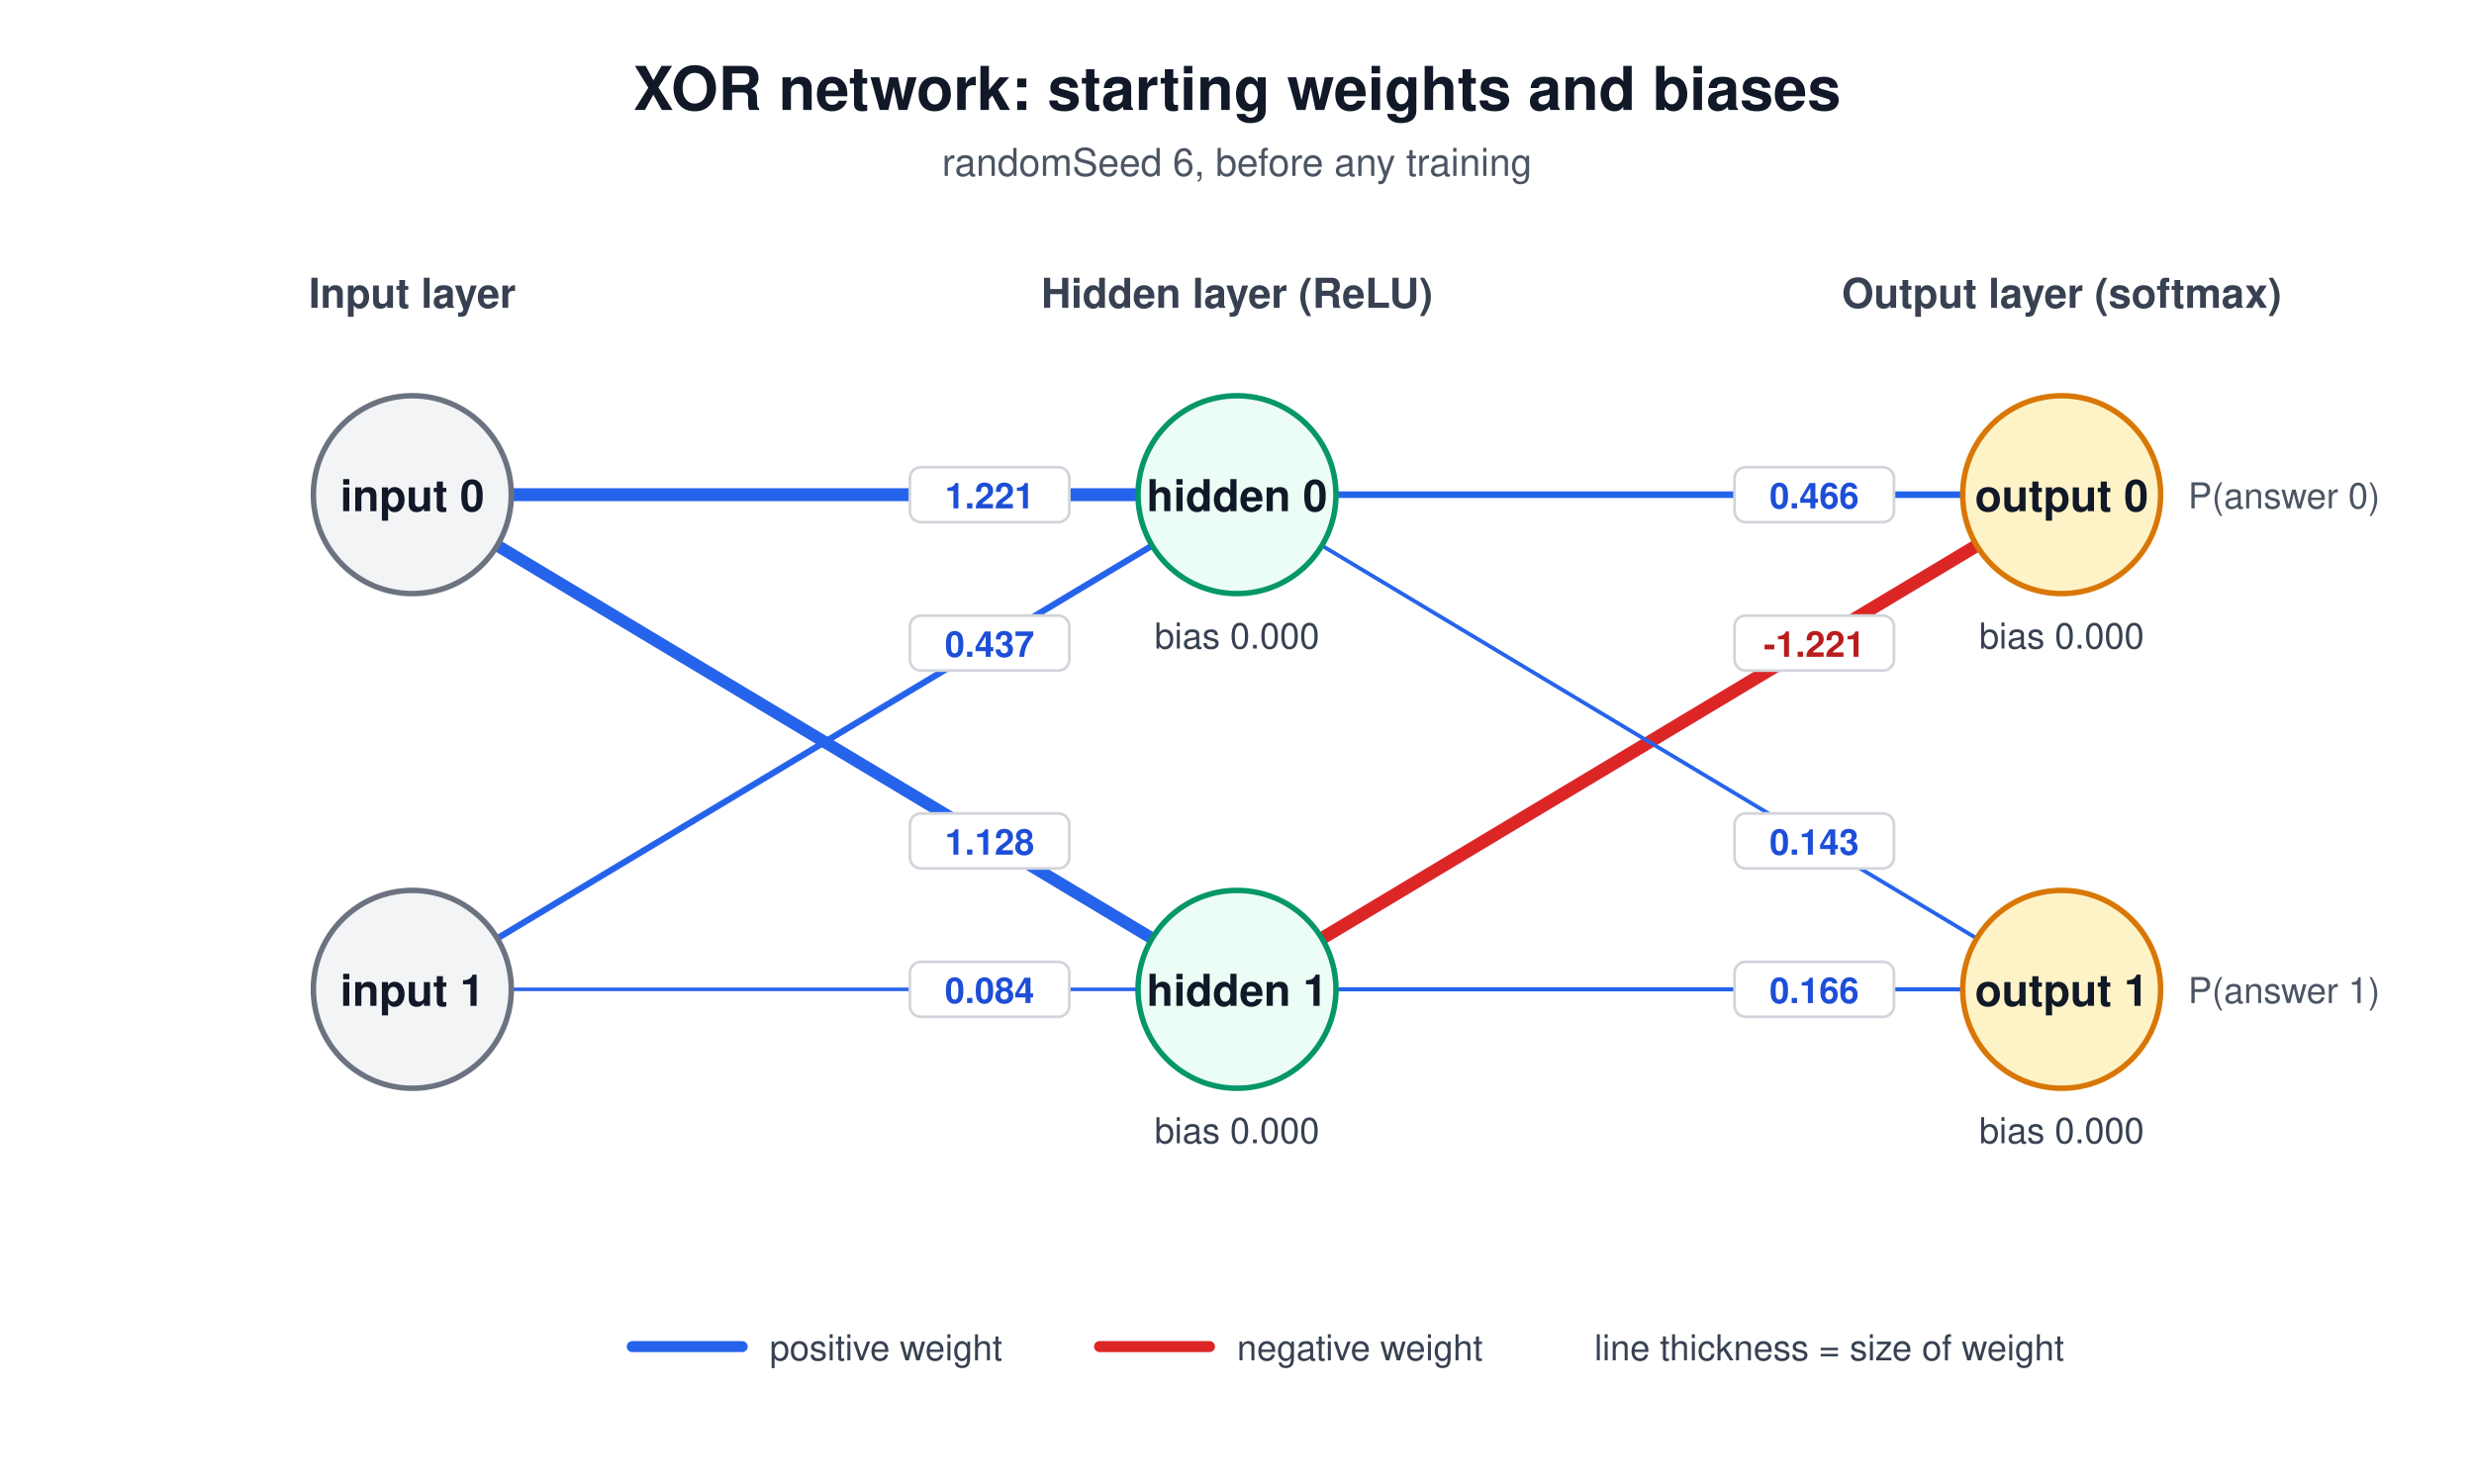
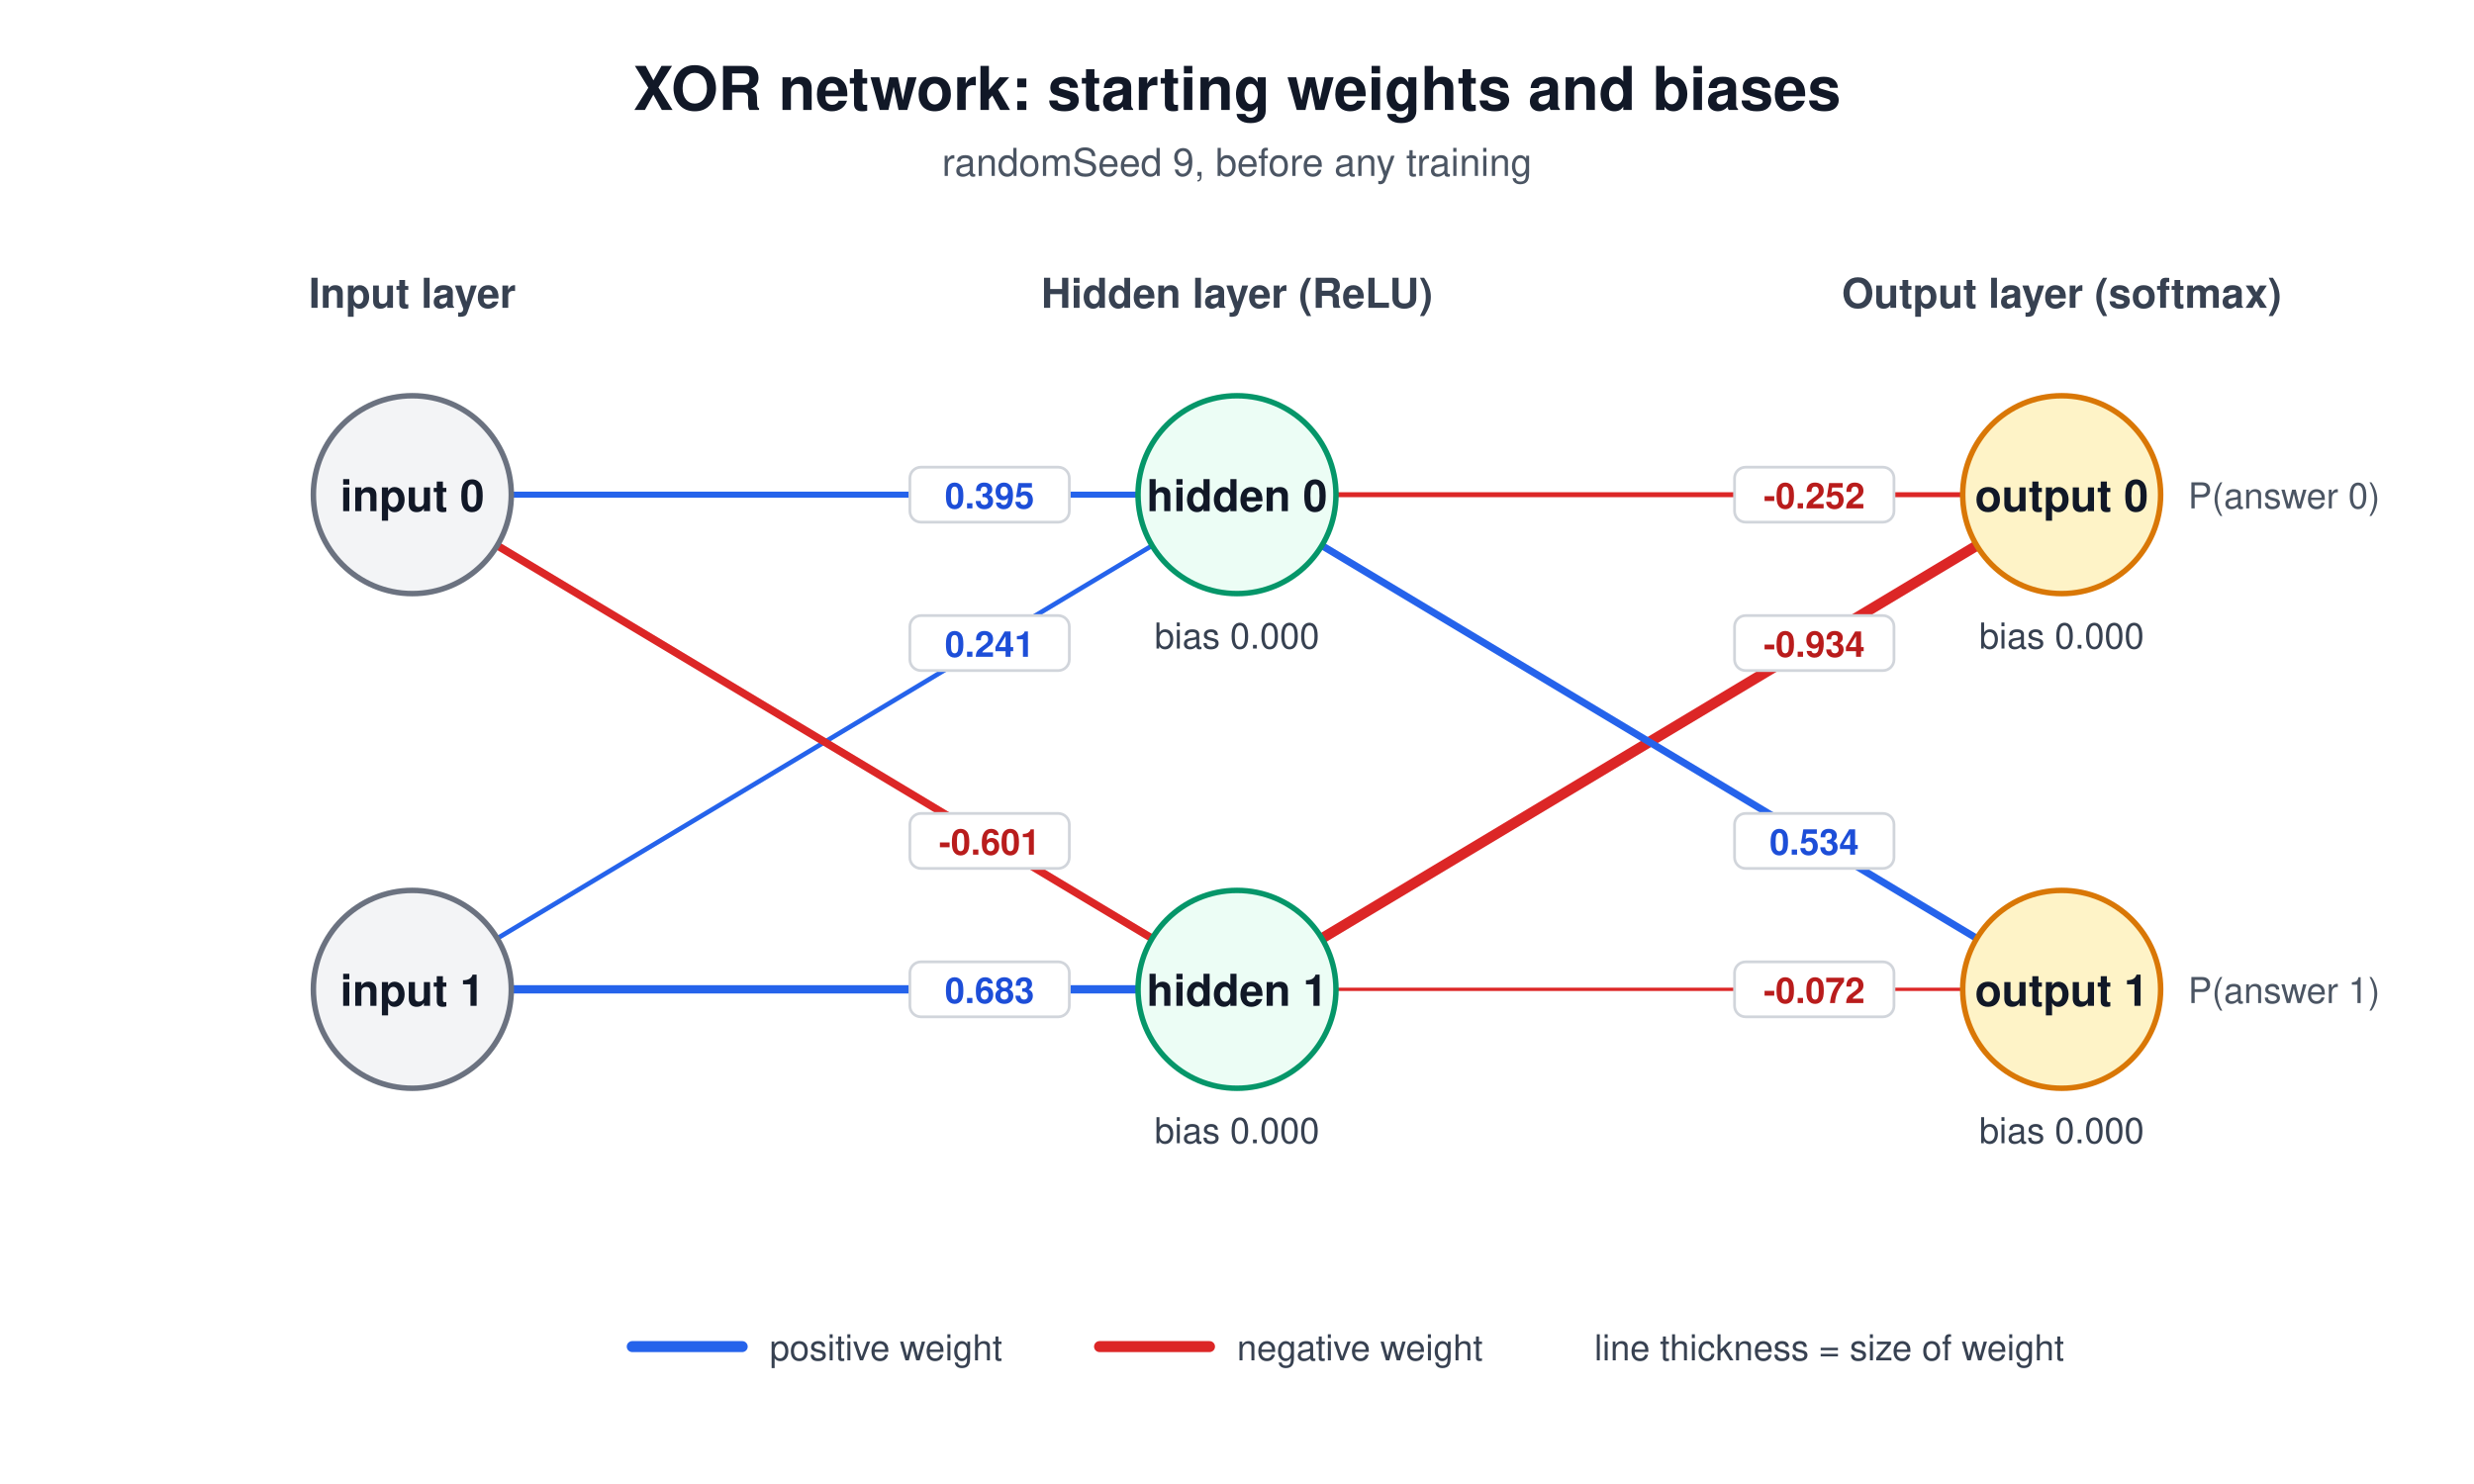
<svg xmlns="http://www.w3.org/2000/svg" width="900" height="540" viewBox="0 0 900 540" font-family="Segoe UI, Helvetica, Arial, sans-serif">
  <rect width="900" height="540" fill="#ffffff" />
  <text x="450" y="40" text-anchor="middle" font-size="22" font-weight="600" fill="#111827">XOR network: starting weights and biases</text>
-   <text x="450" y="64" text-anchor="middle" font-size="14" fill="#4b5563">randomSeed 6, before any training</text>
+   <text x="450" y="64" text-anchor="middle" font-size="14" fill="#4b5563">randomSeed 9, before any training</text>
  <g font-size="15" font-weight="600" fill="#374151" text-anchor="middle">
    <text x="150" y="112">Input layer</text>
    <text x="450" y="112">Hidden layer (ReLU)</text>
    <text x="750" y="112">Output layer (softmax)</text>
  </g>
  <g stroke-linecap="round">
-     <line x1="150" y1="180" x2="450" y2="180" stroke="#2563eb" stroke-width="4.7" />
-     <line x1="150" y1="360" x2="450" y2="180" stroke="#2563eb" stroke-width="2.3" />
-     <line x1="150" y1="180" x2="450" y2="360" stroke="#2563eb" stroke-width="4.4" />
-     <line x1="150" y1="360" x2="450" y2="360" stroke="#2563eb" stroke-width="1.3" />
-     <line x1="450" y1="180" x2="750" y2="180" stroke="#2563eb" stroke-width="2.4" />
-     <line x1="450" y1="360" x2="750" y2="180" stroke="#dc2626" stroke-width="4.7" />
-     <line x1="450" y1="180" x2="750" y2="360" stroke="#2563eb" stroke-width="1.4" />
-     <line x1="450" y1="360" x2="750" y2="360" stroke="#2563eb" stroke-width="1.5" />
+     <line x1="150" y1="180" x2="450" y2="180" stroke="#2563eb" stroke-width="2.2" />
+     <line x1="150" y1="360" x2="450" y2="180" stroke="#2563eb" stroke-width="1.7" />
+     <line x1="150" y1="180" x2="450" y2="360" stroke="#dc2626" stroke-width="2.8" />
+     <line x1="150" y1="360" x2="450" y2="360" stroke="#2563eb" stroke-width="3.0" />
+     <line x1="450" y1="180" x2="750" y2="180" stroke="#dc2626" stroke-width="1.8" />
+     <line x1="450" y1="360" x2="750" y2="180" stroke="#dc2626" stroke-width="3.8" />
+     <line x1="450" y1="180" x2="750" y2="360" stroke="#2563eb" stroke-width="2.6" />
+     <line x1="450" y1="360" x2="750" y2="360" stroke="#dc2626" stroke-width="1.2" />
  </g>
  <g font-size="13" font-weight="600" text-anchor="middle">
    <g fill="#ffffff" stroke="#d1d5db">
      <rect x="331" y="170" width="58" height="20" rx="4" />
      <rect x="331" y="224" width="58" height="20" rx="4" />
      <rect x="331" y="296" width="58" height="20" rx="4" />
      <rect x="331" y="350" width="58" height="20" rx="4" />
      <rect x="631" y="170" width="58" height="20" rx="4" />
      <rect x="631" y="224" width="58" height="20" rx="4" />
      <rect x="631" y="296" width="58" height="20" rx="4" />
      <rect x="631" y="350" width="58" height="20" rx="4" />
    </g>
-     <text x="360" y="185" fill="#1d4ed8">1.221</text>
-     <text x="360" y="239" fill="#1d4ed8">0.437</text>
-     <text x="360" y="311" fill="#1d4ed8">1.128</text>
-     <text x="360" y="365" fill="#1d4ed8">0.084</text>
-     <text x="660" y="185" fill="#1d4ed8">0.466</text>
-     <text x="660" y="239" fill="#b91c1c">-1.221</text>
-     <text x="660" y="311" fill="#1d4ed8">0.143</text>
-     <text x="660" y="365" fill="#1d4ed8">0.166</text>
+     <text x="360" y="185" fill="#1d4ed8">0.395</text>
+     <text x="360" y="239" fill="#1d4ed8">0.241</text>
+     <text x="360" y="311" fill="#b91c1c">-0.601</text>
+     <text x="360" y="365" fill="#1d4ed8">0.683</text>
+     <text x="660" y="185" fill="#b91c1c">-0.252</text>
+     <text x="660" y="239" fill="#b91c1c">-0.934</text>
+     <text x="660" y="311" fill="#1d4ed8">0.534</text>
+     <text x="660" y="365" fill="#b91c1c">-0.072</text>
  </g>
  <g stroke-width="2">
    <circle cx="150" cy="180" r="36" fill="#f3f4f6" stroke="#6b7280" />
    <circle cx="150" cy="360" r="36" fill="#f3f4f6" stroke="#6b7280" />
    <circle cx="450" cy="180" r="36" fill="#ecfdf5" stroke="#059669" />
    <circle cx="450" cy="360" r="36" fill="#ecfdf5" stroke="#059669" />
    <circle cx="750" cy="180" r="36" fill="#fef3c7" stroke="#d97706" />
    <circle cx="750" cy="360" r="36" fill="#fef3c7" stroke="#d97706" />
  </g>
  <g font-size="16" font-weight="600" fill="#111827" text-anchor="middle">
    <text x="150" y="186">input 0</text>
    <text x="150" y="366">input 1</text>
    <text x="450" y="186">hidden 0</text>
    <text x="450" y="366">hidden 1</text>
    <text x="750" y="186">output 0</text>
    <text x="750" y="366">output 1</text>
  </g>
  <g font-size="13" fill="#374151" text-anchor="middle">
    <text x="450" y="236">bias 0.000</text>
    <text x="450" y="416">bias 0.000</text>
    <text x="750" y="236">bias 0.000</text>
    <text x="750" y="416">bias 0.000</text>
  </g>
  <g font-size="13" fill="#4b5563">
    <text x="796" y="185">P(answer 0)</text>
    <text x="796" y="365">P(answer 1)</text>
  </g>
  <g font-size="13" fill="#374151">
    <line x1="230" y1="490" x2="270" y2="490" stroke="#2563eb" stroke-width="4" stroke-linecap="round" />
    <text x="280" y="495">positive weight</text>
    <line x1="400" y1="490" x2="440" y2="490" stroke="#dc2626" stroke-width="4" stroke-linecap="round" />
    <text x="450" y="495">negative weight</text>
    <text x="580" y="495">line thickness = size of weight</text>
  </g>
</svg>
